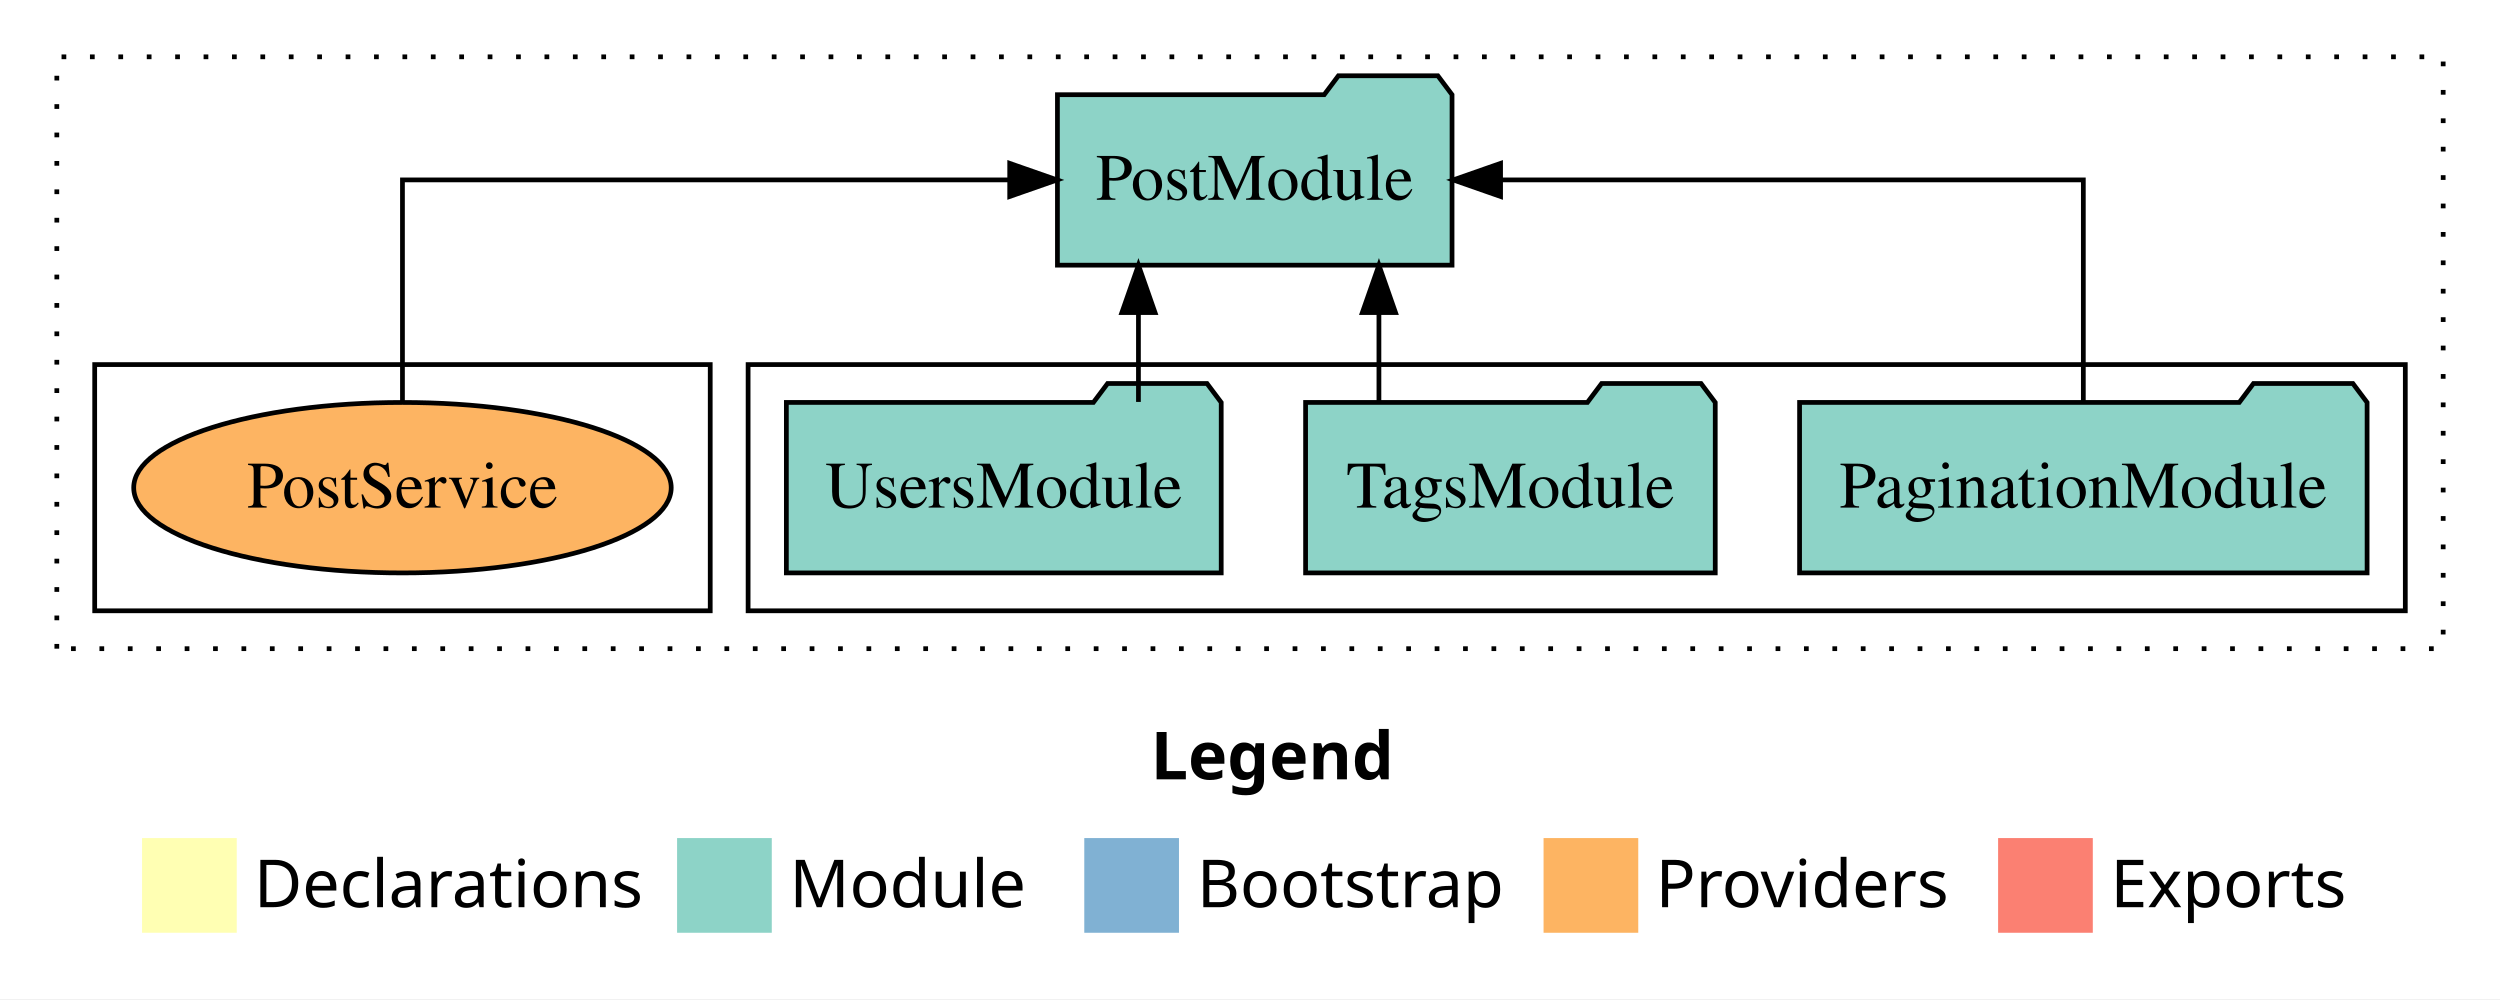
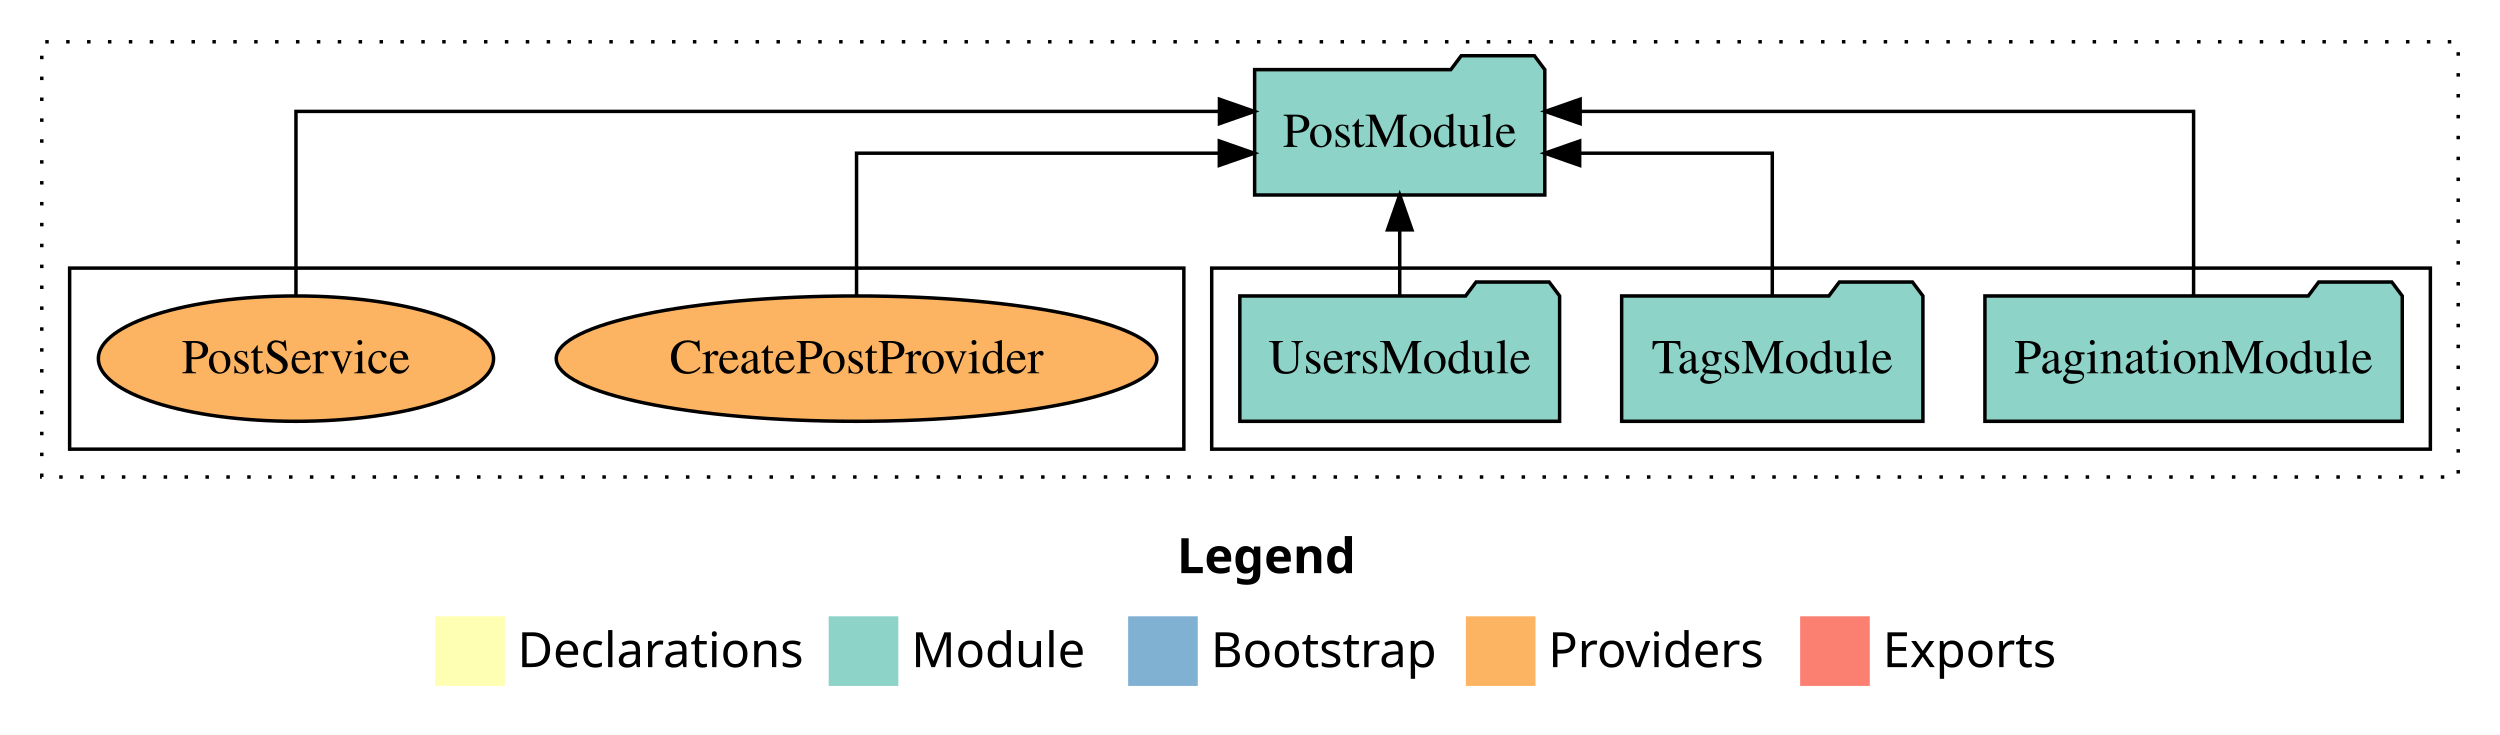
- <svg xmlns="http://www.w3.org/2000/svg" width="528pt" height="211pt" viewBox="0.00 0.00 528.00 211.00">
+ <svg xmlns="http://www.w3.org/2000/svg" width="718pt" height="211pt" viewBox="0.00 0.00 718.00 211.00">
  <g id="graph0" class="graph" transform="scale(1 1) rotate(0) translate(4 207)">
-     <polygon fill="white" stroke="transparent" points="-4,4 -4,-207 524,-207 524,4 -4,4" />
-     <text text-anchor="start" x="239.01" y="-42.4" font-family="Times-12" font-weight="bold" font-size="14.00">Legend</text>
-     <polygon fill="#ffffb3" stroke="transparent" points="26,-10 26,-30 46,-30 46,-10 26,-10" />
-     <text text-anchor="start" x="49.63" y="-15.4" font-family="Times-12" font-size="14.00">  Declarations</text>
-     <polygon fill="#8dd3c7" stroke="transparent" points="139,-10 139,-30 159,-30 159,-10 139,-10" />
-     <text text-anchor="start" x="162.73" y="-15.4" font-family="Times-12" font-size="14.00">  Module</text>
-     <polygon fill="#80b1d3" stroke="transparent" points="225,-10 225,-30 245,-30 245,-10 225,-10" />
-     <text text-anchor="start" x="248.78" y="-15.4" font-family="Times-12" font-size="14.00">  Bootstrap</text>
-     <polygon fill="#fdb462" stroke="transparent" points="322,-10 322,-30 342,-30 342,-10 322,-10" />
-     <text text-anchor="start" x="345.67" y="-15.4" font-family="Times-12" font-size="14.00">  Providers</text>
-     <polygon fill="#fb8072" stroke="transparent" points="418,-10 418,-30 438,-30 438,-10 418,-10" />
-     <text text-anchor="start" x="441.73" y="-15.4" font-family="Times-12" font-size="14.00">  Exports</text>
+     <polygon fill="white" stroke="transparent" points="-4,4 -4,-207 714,-207 714,4 -4,4" />
+     <text text-anchor="start" x="334.01" y="-42.4" font-family="Times-12" font-weight="bold" font-size="14.00">Legend</text>
+     <polygon fill="#ffffb3" stroke="transparent" points="121,-10 121,-30 141,-30 141,-10 121,-10" />
+     <text text-anchor="start" x="144.63" y="-15.4" font-family="Times-12" font-size="14.00">  Declarations</text>
+     <polygon fill="#8dd3c7" stroke="transparent" points="234,-10 234,-30 254,-30 254,-10 234,-10" />
+     <text text-anchor="start" x="257.73" y="-15.4" font-family="Times-12" font-size="14.00">  Module</text>
+     <polygon fill="#80b1d3" stroke="transparent" points="320,-10 320,-30 340,-30 340,-10 320,-10" />
+     <text text-anchor="start" x="343.78" y="-15.4" font-family="Times-12" font-size="14.00">  Bootstrap</text>
+     <polygon fill="#fdb462" stroke="transparent" points="417,-10 417,-30 437,-30 437,-10 417,-10" />
+     <text text-anchor="start" x="440.67" y="-15.4" font-family="Times-12" font-size="14.00">  Providers</text>
+     <polygon fill="#fb8072" stroke="transparent" points="513,-10 513,-30 533,-30 533,-10 513,-10" />
+     <text text-anchor="start" x="536.73" y="-15.4" font-family="Times-12" font-size="14.00">  Exports</text>
    <g id="clust1" class="cluster">
-       <polygon fill="none" stroke="black" stroke-dasharray="1,5" points="8,-70 8,-195 512,-195 512,-70 8,-70" />
+       <polygon fill="none" stroke="black" stroke-dasharray="1,5" points="8,-70 8,-195 702,-195 702,-70 8,-70" />
    </g>
    <g id="clust3" class="cluster">
-       <polygon fill="none" stroke="black" points="154,-78 154,-130 504,-130 504,-78 154,-78" />
+       <polygon fill="none" stroke="black" points="344,-78 344,-130 694,-130 694,-78 344,-78" />
    </g>
    <g id="clust6" class="cluster">
-       <polygon fill="none" stroke="black" points="16,-78 16,-130 146,-130 146,-78 16,-78" />
+       <polygon fill="none" stroke="black" points="16,-78 16,-130 336,-130 336,-78 16,-78" />
    </g>
    <g id="node1" class="node">
-       <polygon fill="#8dd3c7" stroke="black" points="495.93,-122 492.93,-126 471.93,-126 468.93,-122 376.07,-122 376.07,-86 495.93,-86 495.93,-122" />
-       <text text-anchor="middle" x="436" y="-99.8" font-family="Times,serif" font-size="14.00">PaginationModule</text>
+       <polygon fill="#8dd3c7" stroke="black" points="685.93,-122 682.93,-126 661.93,-126 658.93,-122 566.07,-122 566.07,-86 685.93,-86 685.93,-122" />
+       <text text-anchor="middle" x="626" y="-99.8" font-family="Times,serif" font-size="14.00">PaginationModule</text>
    </g>
    <g id="node4" class="node">
-       <polygon fill="#8dd3c7" stroke="black" points="302.67,-187 299.67,-191 278.67,-191 275.67,-187 219.33,-187 219.33,-151 302.67,-151 302.67,-187" />
-       <text text-anchor="middle" x="261" y="-164.8" font-family="Times,serif" font-size="14.00">PostModule</text>
+       <polygon fill="#8dd3c7" stroke="black" points="439.67,-187 436.67,-191 415.67,-191 412.67,-187 356.33,-187 356.33,-151 439.67,-151 439.67,-187" />
+       <text text-anchor="middle" x="398" y="-164.8" font-family="Times,serif" font-size="14.00">PostModule</text>
    </g>
    <g id="edge1" class="edge">
-       <path fill="none" stroke="black" d="M436,-122.11C436,-141.34 436,-169 436,-169 436,-169 312.92,-169 312.92,-169" />
-       <polygon fill="black" stroke="black" points="312.92,-165.5 302.92,-169 312.92,-172.5 312.92,-165.5" />
+       <path fill="none" stroke="black" d="M626,-122.28C626,-143.32 626,-175 626,-175 626,-175 449.82,-175 449.82,-175" />
+       <polygon fill="black" stroke="black" points="449.82,-171.5 439.82,-175 449.82,-178.5 449.82,-171.5" />
    </g>
    <g id="node2" class="node">
-       <polygon fill="#8dd3c7" stroke="black" points="358.26,-122 355.26,-126 334.26,-126 331.26,-122 271.74,-122 271.74,-86 358.26,-86 358.26,-122" />
-       <text text-anchor="middle" x="315" y="-99.8" font-family="Times,serif" font-size="14.00">TagsModule</text>
+       <polygon fill="#8dd3c7" stroke="black" points="548.26,-122 545.26,-126 524.26,-126 521.26,-122 461.74,-122 461.74,-86 548.26,-86 548.26,-122" />
+       <text text-anchor="middle" x="505" y="-99.8" font-family="Times,serif" font-size="14.00">TagsModule</text>
    </g>
    <g id="edge2" class="edge">
-       <path fill="none" stroke="black" d="M287.23,-122.11C287.23,-122.11 287.23,-140.99 287.23,-140.99" />
-       <polygon fill="black" stroke="black" points="283.73,-140.99 287.23,-150.99 290.73,-140.99 283.73,-140.99" />
+       <path fill="none" stroke="black" d="M505,-122.02C505,-139.37 505,-163 505,-163 505,-163 449.68,-163 449.68,-163" />
+       <polygon fill="black" stroke="black" points="449.68,-159.5 439.68,-163 449.68,-166.5 449.68,-159.5" />
    </g>
    <g id="node3" class="node">
-       <polygon fill="#8dd3c7" stroke="black" points="253.92,-122 250.92,-126 229.92,-126 226.92,-122 162.08,-122 162.08,-86 253.92,-86 253.92,-122" />
-       <text text-anchor="middle" x="208" y="-99.8" font-family="Times,serif" font-size="14.00">UsersModule</text>
+       <polygon fill="#8dd3c7" stroke="black" points="443.92,-122 440.92,-126 419.92,-126 416.92,-122 352.08,-122 352.08,-86 443.92,-86 443.92,-122" />
+       <text text-anchor="middle" x="398" y="-99.8" font-family="Times,serif" font-size="14.00">UsersModule</text>
    </g>
    <g id="edge3" class="edge">
-       <path fill="none" stroke="black" d="M236.44,-122.11C236.44,-122.11 236.44,-140.99 236.44,-140.99" />
-       <polygon fill="black" stroke="black" points="232.94,-140.99 236.44,-150.99 239.94,-140.99 232.94,-140.99" />
+       <path fill="none" stroke="black" d="M398,-122.11C398,-122.11 398,-140.99 398,-140.99" />
+       <polygon fill="black" stroke="black" points="394.5,-140.99 398,-150.99 401.5,-140.99 394.5,-140.99" />
    </g>
    <g id="node5" class="node">
+       <ellipse fill="#fdb462" stroke="black" cx="242" cy="-104" rx="86.25" ry="18" />
+       <text text-anchor="middle" x="242" y="-99.8" font-family="Times,serif" font-size="14.00">CreatePostProvider</text>
+     </g>
+     <g id="edge4" class="edge">
+       <path fill="none" stroke="black" d="M242,-122.02C242,-139.37 242,-163 242,-163 242,-163 346.19,-163 346.19,-163" />
+       <polygon fill="black" stroke="black" points="346.19,-166.5 356.19,-163 346.19,-159.5 346.19,-166.5" />
+     </g>
+     <g id="node6" class="node">
      <ellipse fill="#fdb462" stroke="black" cx="81" cy="-104" rx="56.76" ry="18" />
      <text text-anchor="middle" x="81" y="-99.8" font-family="Times,serif" font-size="14.00">PostService</text>
    </g>
-     <g id="edge4" class="edge">
-       <path fill="none" stroke="black" d="M81,-122.11C81,-141.34 81,-169 81,-169 81,-169 209.25,-169 209.25,-169" />
-       <polygon fill="black" stroke="black" points="209.25,-172.5 219.25,-169 209.25,-165.5 209.25,-172.5" />
+     <g id="edge5" class="edge">
+       <path fill="none" stroke="black" d="M81,-122.28C81,-143.32 81,-175 81,-175 81,-175 346.23,-175 346.23,-175" />
+       <polygon fill="black" stroke="black" points="346.23,-178.5 356.23,-175 346.23,-171.5 346.23,-178.5" />
    </g>
  </g>
</svg>
